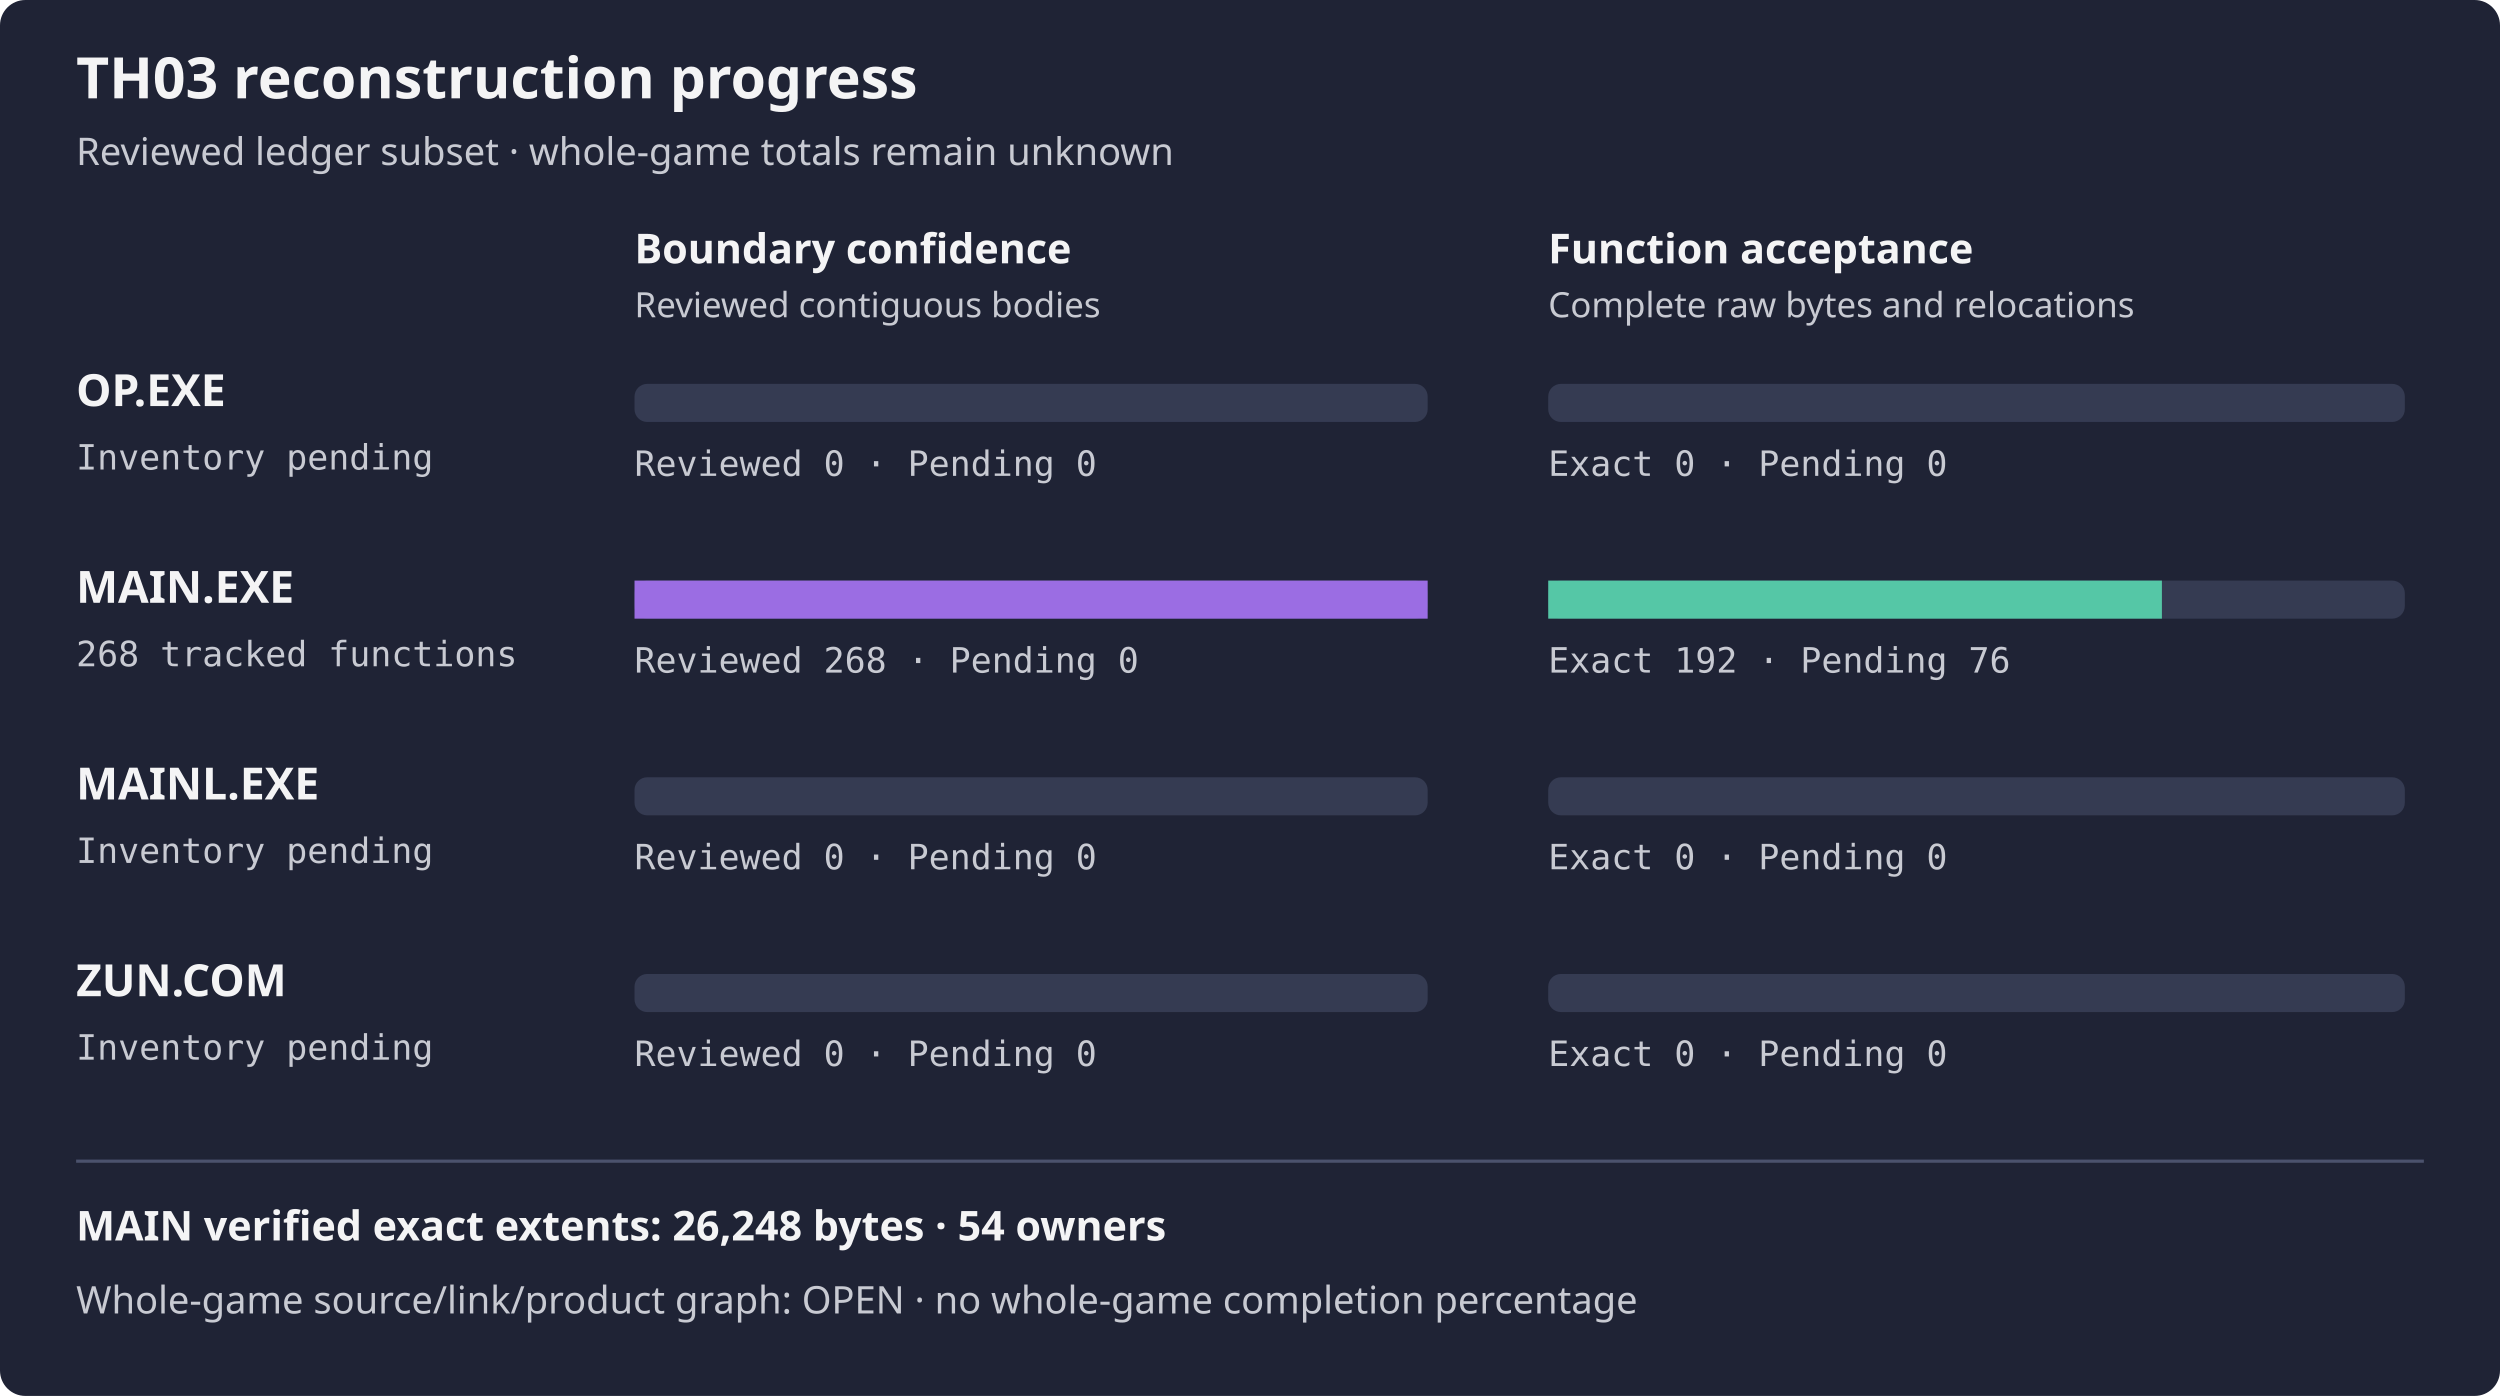
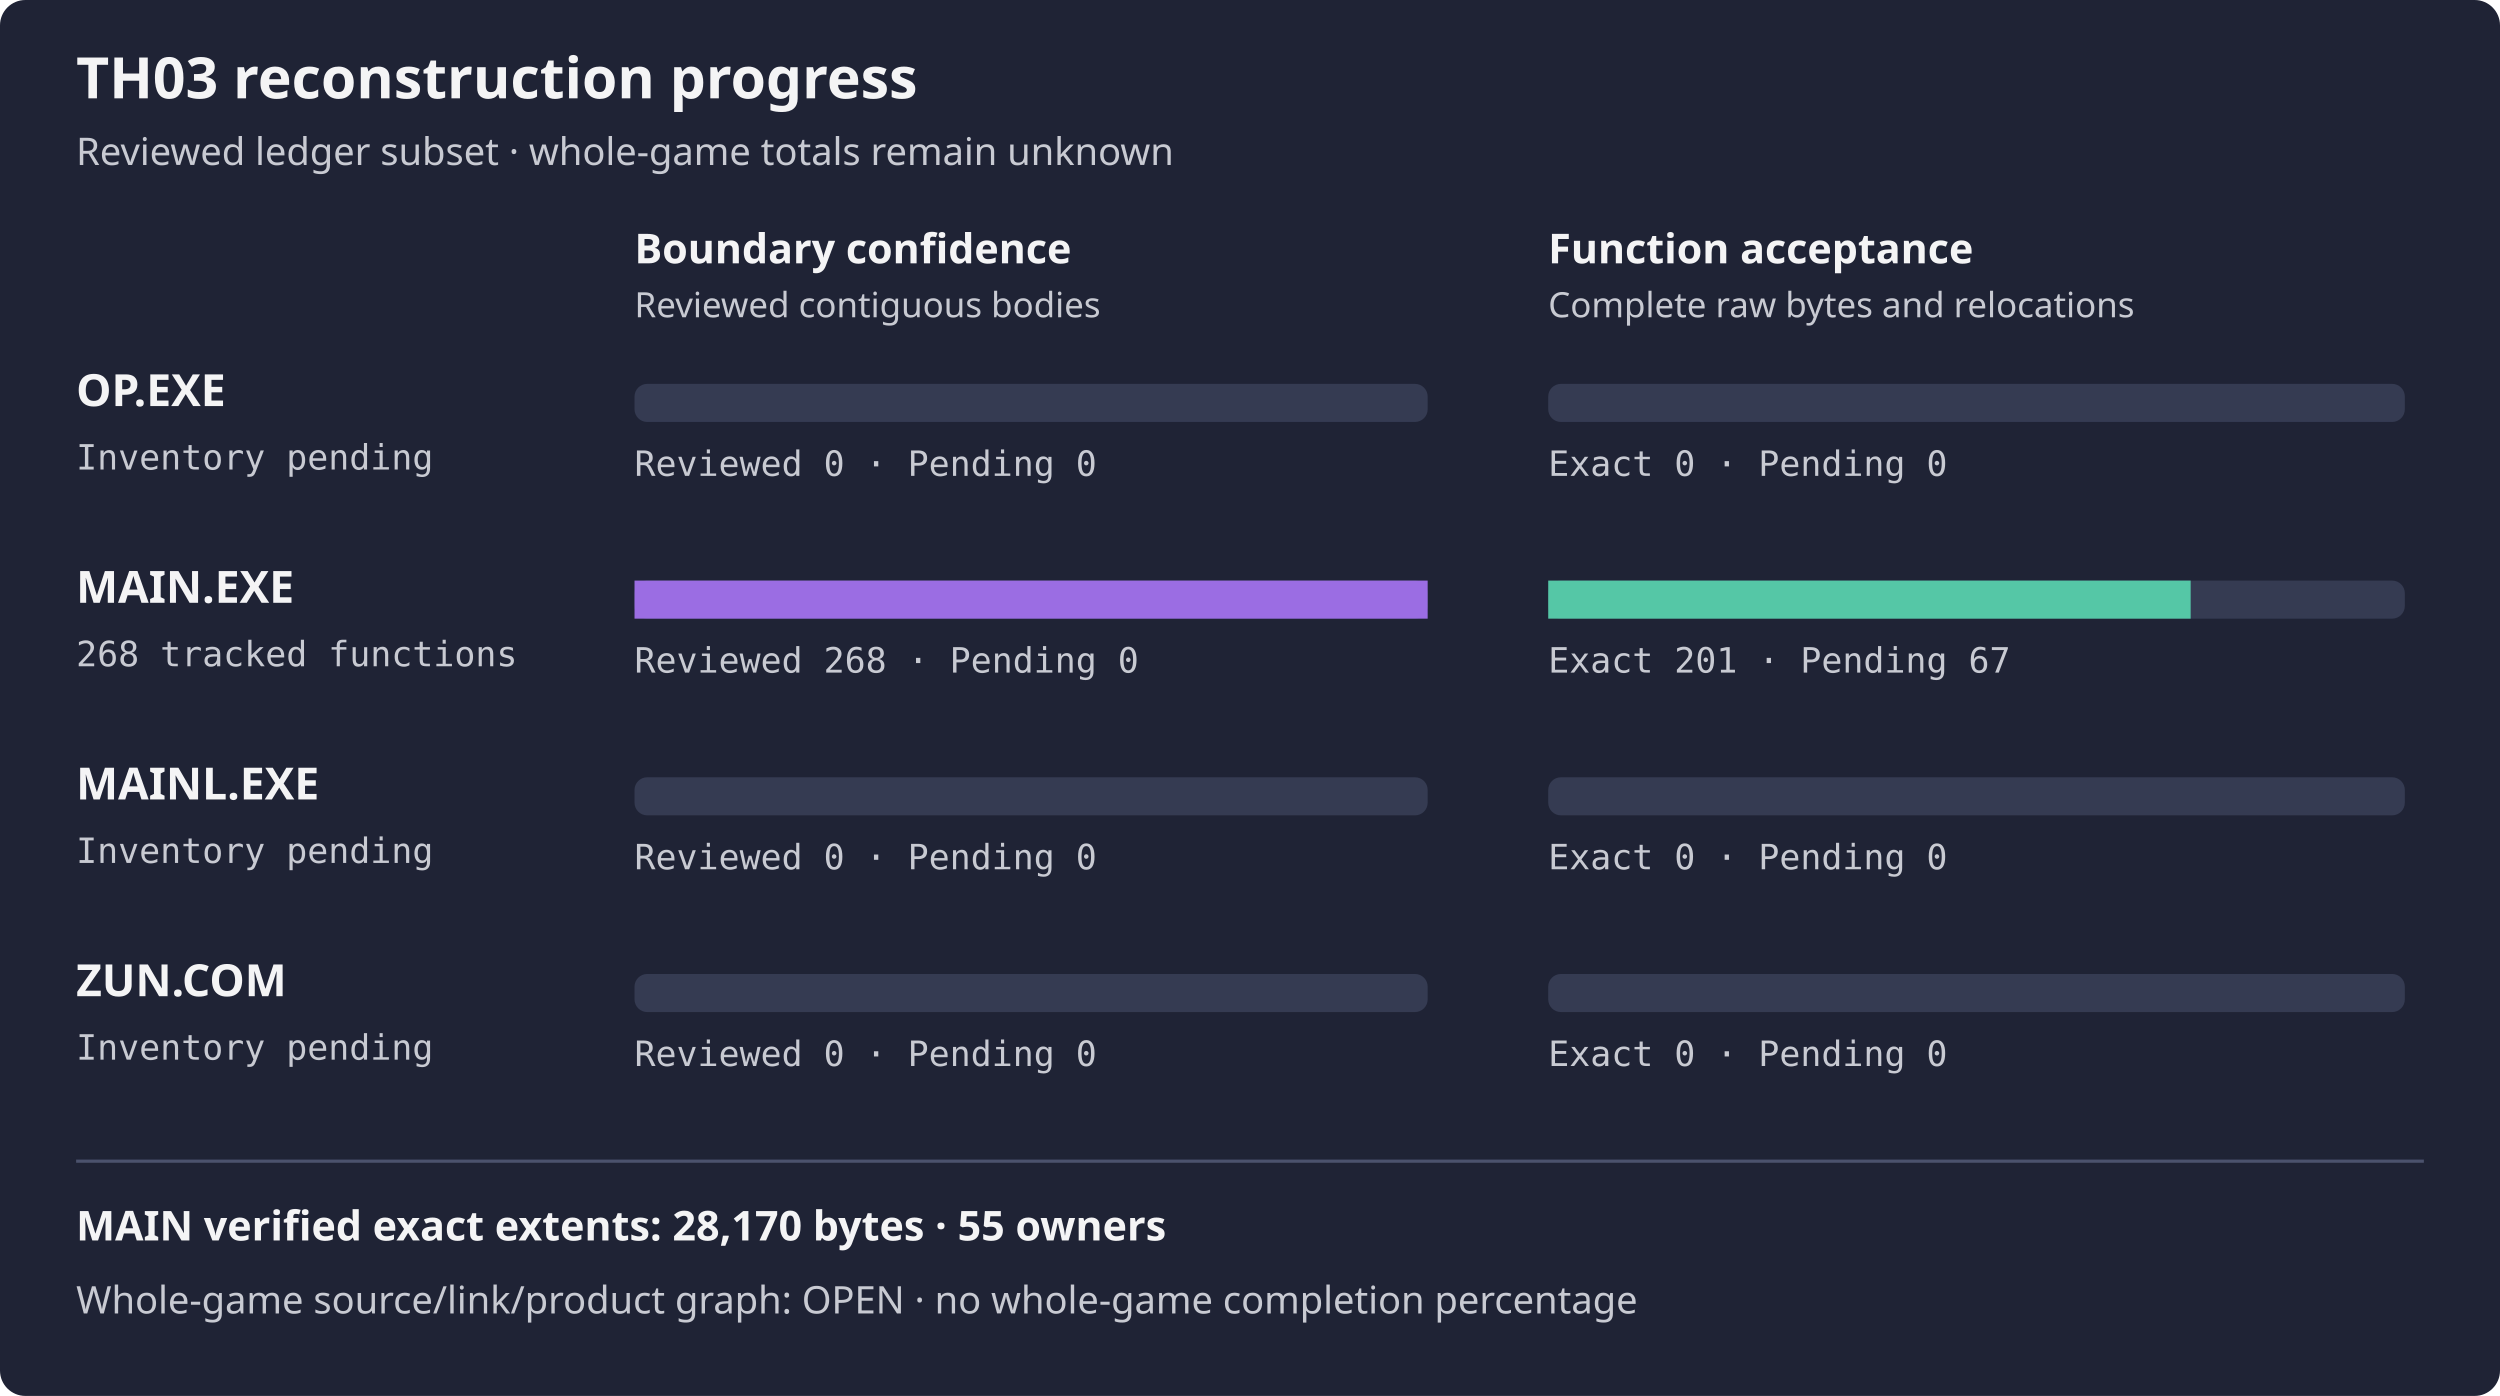
<svg xmlns="http://www.w3.org/2000/svg" width="788" height="440" viewBox="0 0 788 440" role="img" aria-label="TH03 reviewed subset reconstruction progress">
  <rect width="788" height="440" rx="8" fill="#1f2335" />
  <text x="24" y="31" fill="#f4f4f5" font-family="sans-serif" font-size="18" font-weight="600">TH03 reconstruction progress</text>
  <text x="24" y="52" fill="#c8cad2" font-family="sans-serif" font-size="12">Reviewed ledger subset · whole-game totals remain unknown</text>
  <text x="200" y="83" fill="#f4f4f5" font-family="sans-serif" font-size="13" font-weight="600">Boundary confidence</text>
  <text x="488" y="83" fill="#f4f4f5" font-family="sans-serif" font-size="13" font-weight="600">Function acceptance</text>
  <text x="200" y="100" fill="#c8cad2" font-family="sans-serif" font-size="11">Reviewed contiguous bodies</text>
  <text x="488" y="100" fill="#c8cad2" font-family="sans-serif" font-size="11">Complete raw bytes and relocations</text>
  <text x="24" y="128" fill="#f4f4f5" font-family="sans-serif" font-size="14" font-weight="600">OP.EXE</text>
  <text x="24" y="148" fill="#c8cad2" font-family="monospace" font-size="11">Inventory pending</text>
  <rect x="200" y="121" width="250" height="12" rx="4" fill="#353b52" />
  <rect x="488" y="121" width="270" height="12" rx="4" fill="#353b52" />
  <rect x="200" y="121" width="0.00" height="12" fill="#9b6de3" />
  <rect x="488" y="121" width="0.00" height="12" fill="#55c7a6" />
  <text x="200" y="150" fill="#c8cad2" font-family="monospace" font-size="11">Reviewed 0 · Pending 0</text>
  <text x="488" y="150" fill="#c8cad2" font-family="monospace" font-size="11">Exact 0 · Pending 0</text>
  <text x="24" y="190" fill="#f4f4f5" font-family="sans-serif" font-size="14" font-weight="600">MAIN.EXE</text>
  <text x="24" y="210" fill="#c8cad2" font-family="monospace" font-size="11">268 tracked functions</text>
  <rect x="200" y="183" width="250" height="12" rx="4" fill="#353b52" />
  <rect x="488" y="183" width="270" height="12" rx="4" fill="#353b52" />
  <rect x="200" y="183" width="250.00" height="12" fill="#9b6de3" />
-   <rect x="488" y="183" width="193.43" height="12" fill="#55c7a6" />
+   <rect x="488" y="183" width="202.50" height="12" fill="#55c7a6" />
  <text x="200" y="212" fill="#c8cad2" font-family="monospace" font-size="11">Reviewed 268 · Pending 0</text>
-   <text x="488" y="212" fill="#c8cad2" font-family="monospace" font-size="11">Exact 192 · Pending 76</text>
+   <text x="488" y="212" fill="#c8cad2" font-family="monospace" font-size="11">Exact 201 · Pending 67</text>
  <text x="24" y="252" fill="#f4f4f5" font-family="sans-serif" font-size="14" font-weight="600">MAINL.EXE</text>
  <text x="24" y="272" fill="#c8cad2" font-family="monospace" font-size="11">Inventory pending</text>
  <rect x="200" y="245" width="250" height="12" rx="4" fill="#353b52" />
  <rect x="488" y="245" width="270" height="12" rx="4" fill="#353b52" />
  <rect x="200" y="245" width="0.00" height="12" fill="#9b6de3" />
  <rect x="488" y="245" width="0.00" height="12" fill="#55c7a6" />
  <text x="200" y="274" fill="#c8cad2" font-family="monospace" font-size="11">Reviewed 0 · Pending 0</text>
  <text x="488" y="274" fill="#c8cad2" font-family="monospace" font-size="11">Exact 0 · Pending 0</text>
  <text x="24" y="314" fill="#f4f4f5" font-family="sans-serif" font-size="14" font-weight="600">ZUN.COM</text>
  <text x="24" y="334" fill="#c8cad2" font-family="monospace" font-size="11">Inventory pending</text>
  <rect x="200" y="307" width="250" height="12" rx="4" fill="#353b52" />
  <rect x="488" y="307" width="270" height="12" rx="4" fill="#353b52" />
  <rect x="200" y="307" width="0.00" height="12" fill="#9b6de3" />
  <rect x="488" y="307" width="0.00" height="12" fill="#55c7a6" />
  <text x="200" y="336" fill="#c8cad2" font-family="monospace" font-size="11">Reviewed 0 · Pending 0</text>
  <text x="488" y="336" fill="#c8cad2" font-family="monospace" font-size="11">Exact 0 · Pending 0</text>
  <path d="M24 366 H764" stroke="#4b526d" />
-   <text x="24" y="391" fill="#f4f4f5" font-family="sans-serif" font-size="13" font-weight="600">MAIN verified exact extents: 26,248 bytes · 54 owners</text>
+   <text x="24" y="391" fill="#f4f4f5" font-family="sans-serif" font-size="13" font-weight="600">MAIN verified exact extents: 28,170 bytes · 55 owners</text>
  <text x="24" y="414" fill="#c8cad2" font-family="sans-serif" font-size="12">Whole-game source/link/product graph: OPEN · no whole-game completion percentage</text>
</svg>
